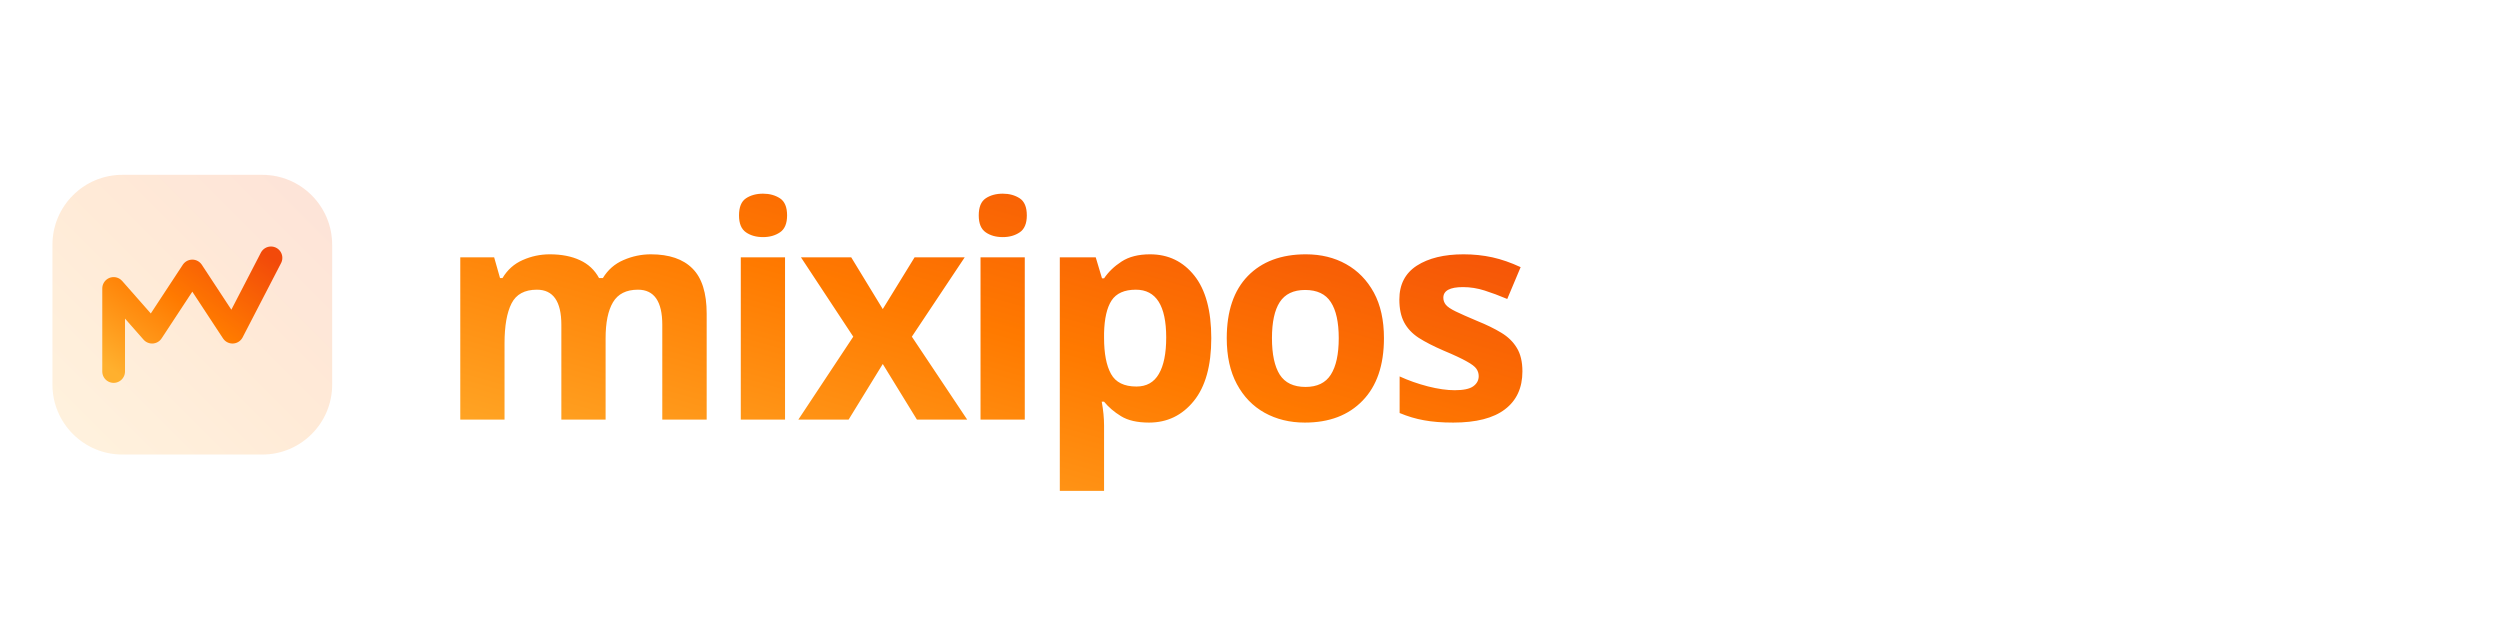
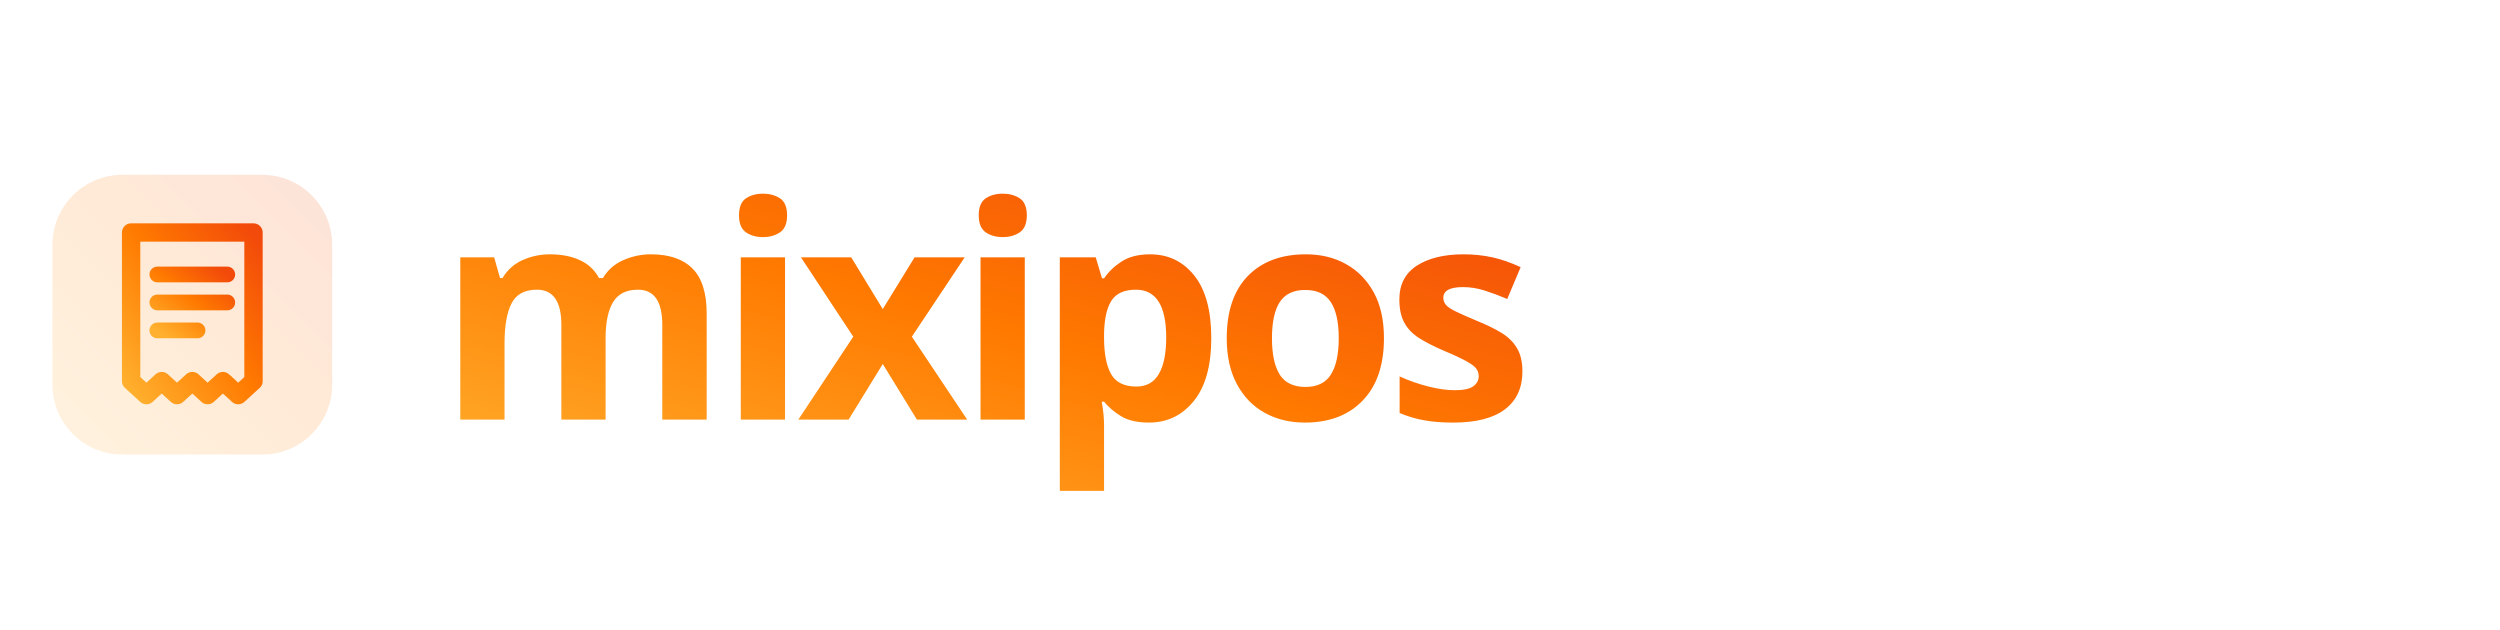
<svg xmlns="http://www.w3.org/2000/svg" viewBox="0 0 286 72" role="img" aria-label="mixipos">
  <defs>
    <linearGradient id="mg" x1="0" y1="1" x2="1" y2="0">
      <stop offset="0" stop-color="#ffb02e" />
      <stop offset=".52" stop-color="#ff7a00" />
      <stop offset="1" stop-color="#f24a0a" />
    </linearGradient>
  </defs>
  <g transform="translate(6 20)">
    <rect width="32" height="32" rx="8" fill="url(#mg)" opacity=".16" />
-     <path d="M7 22.5V13l4.4 5 4.6-7 4.6 7L25 9.5" fill="none" stroke="url(#mg)" stroke-width="2.6" stroke-linecap="round" stroke-linejoin="round" />
+     <path d="M9 6.6H23V23.6l-1.75 1.6-1.75-1.6-1.75 1.6-1.75-1.6-1.75 1.6-1.75-1.6-1.75 1.6-1.75-1.6V6.6Z" fill="none" stroke="url(#mg)" stroke-width="2.1" stroke-linejoin="round" stroke-linecap="round" />
+     <path d="M12 11.4H20M12 14.6H20M12 17.8H16.6" fill="none" stroke="url(#mg)" stroke-width="1.8" stroke-linecap="round" />
  </g>
  <text x="50" y="48" font-family="Sora, 'Segoe UI', system-ui, sans-serif" font-size="34" font-weight="700" letter-spacing="-1.3" fill="url(#mg)">mixipos</text>
</svg>
